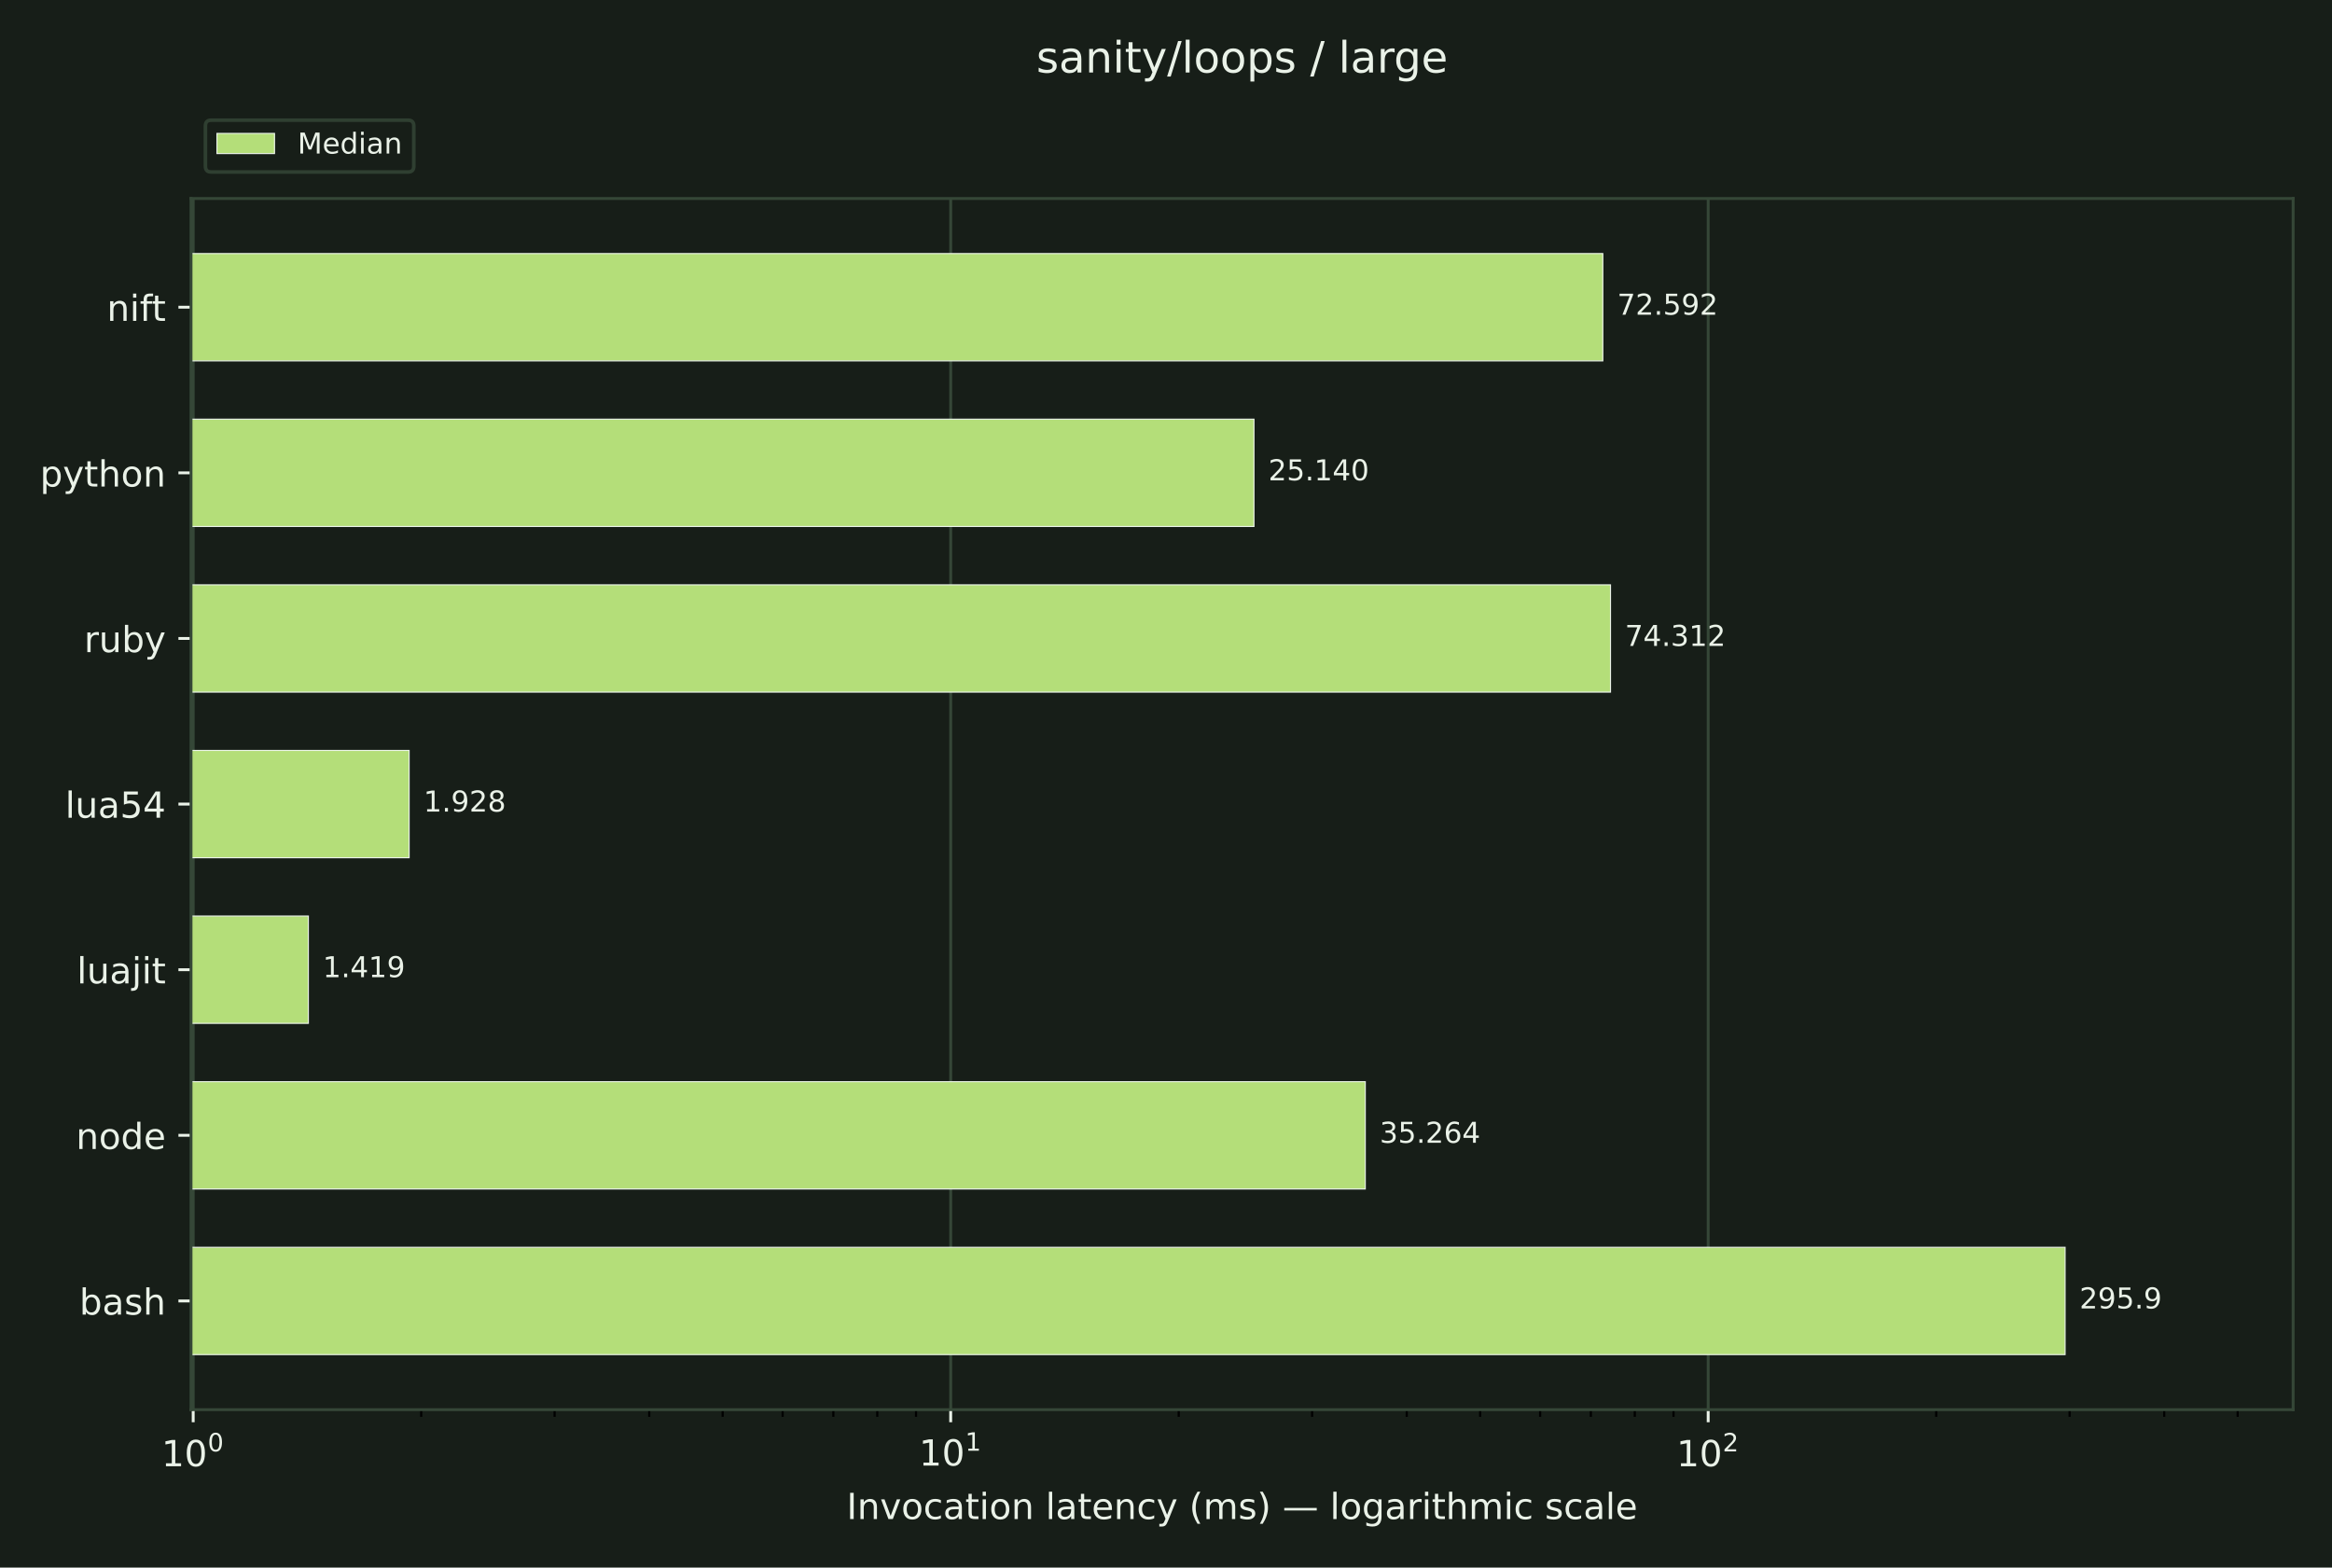
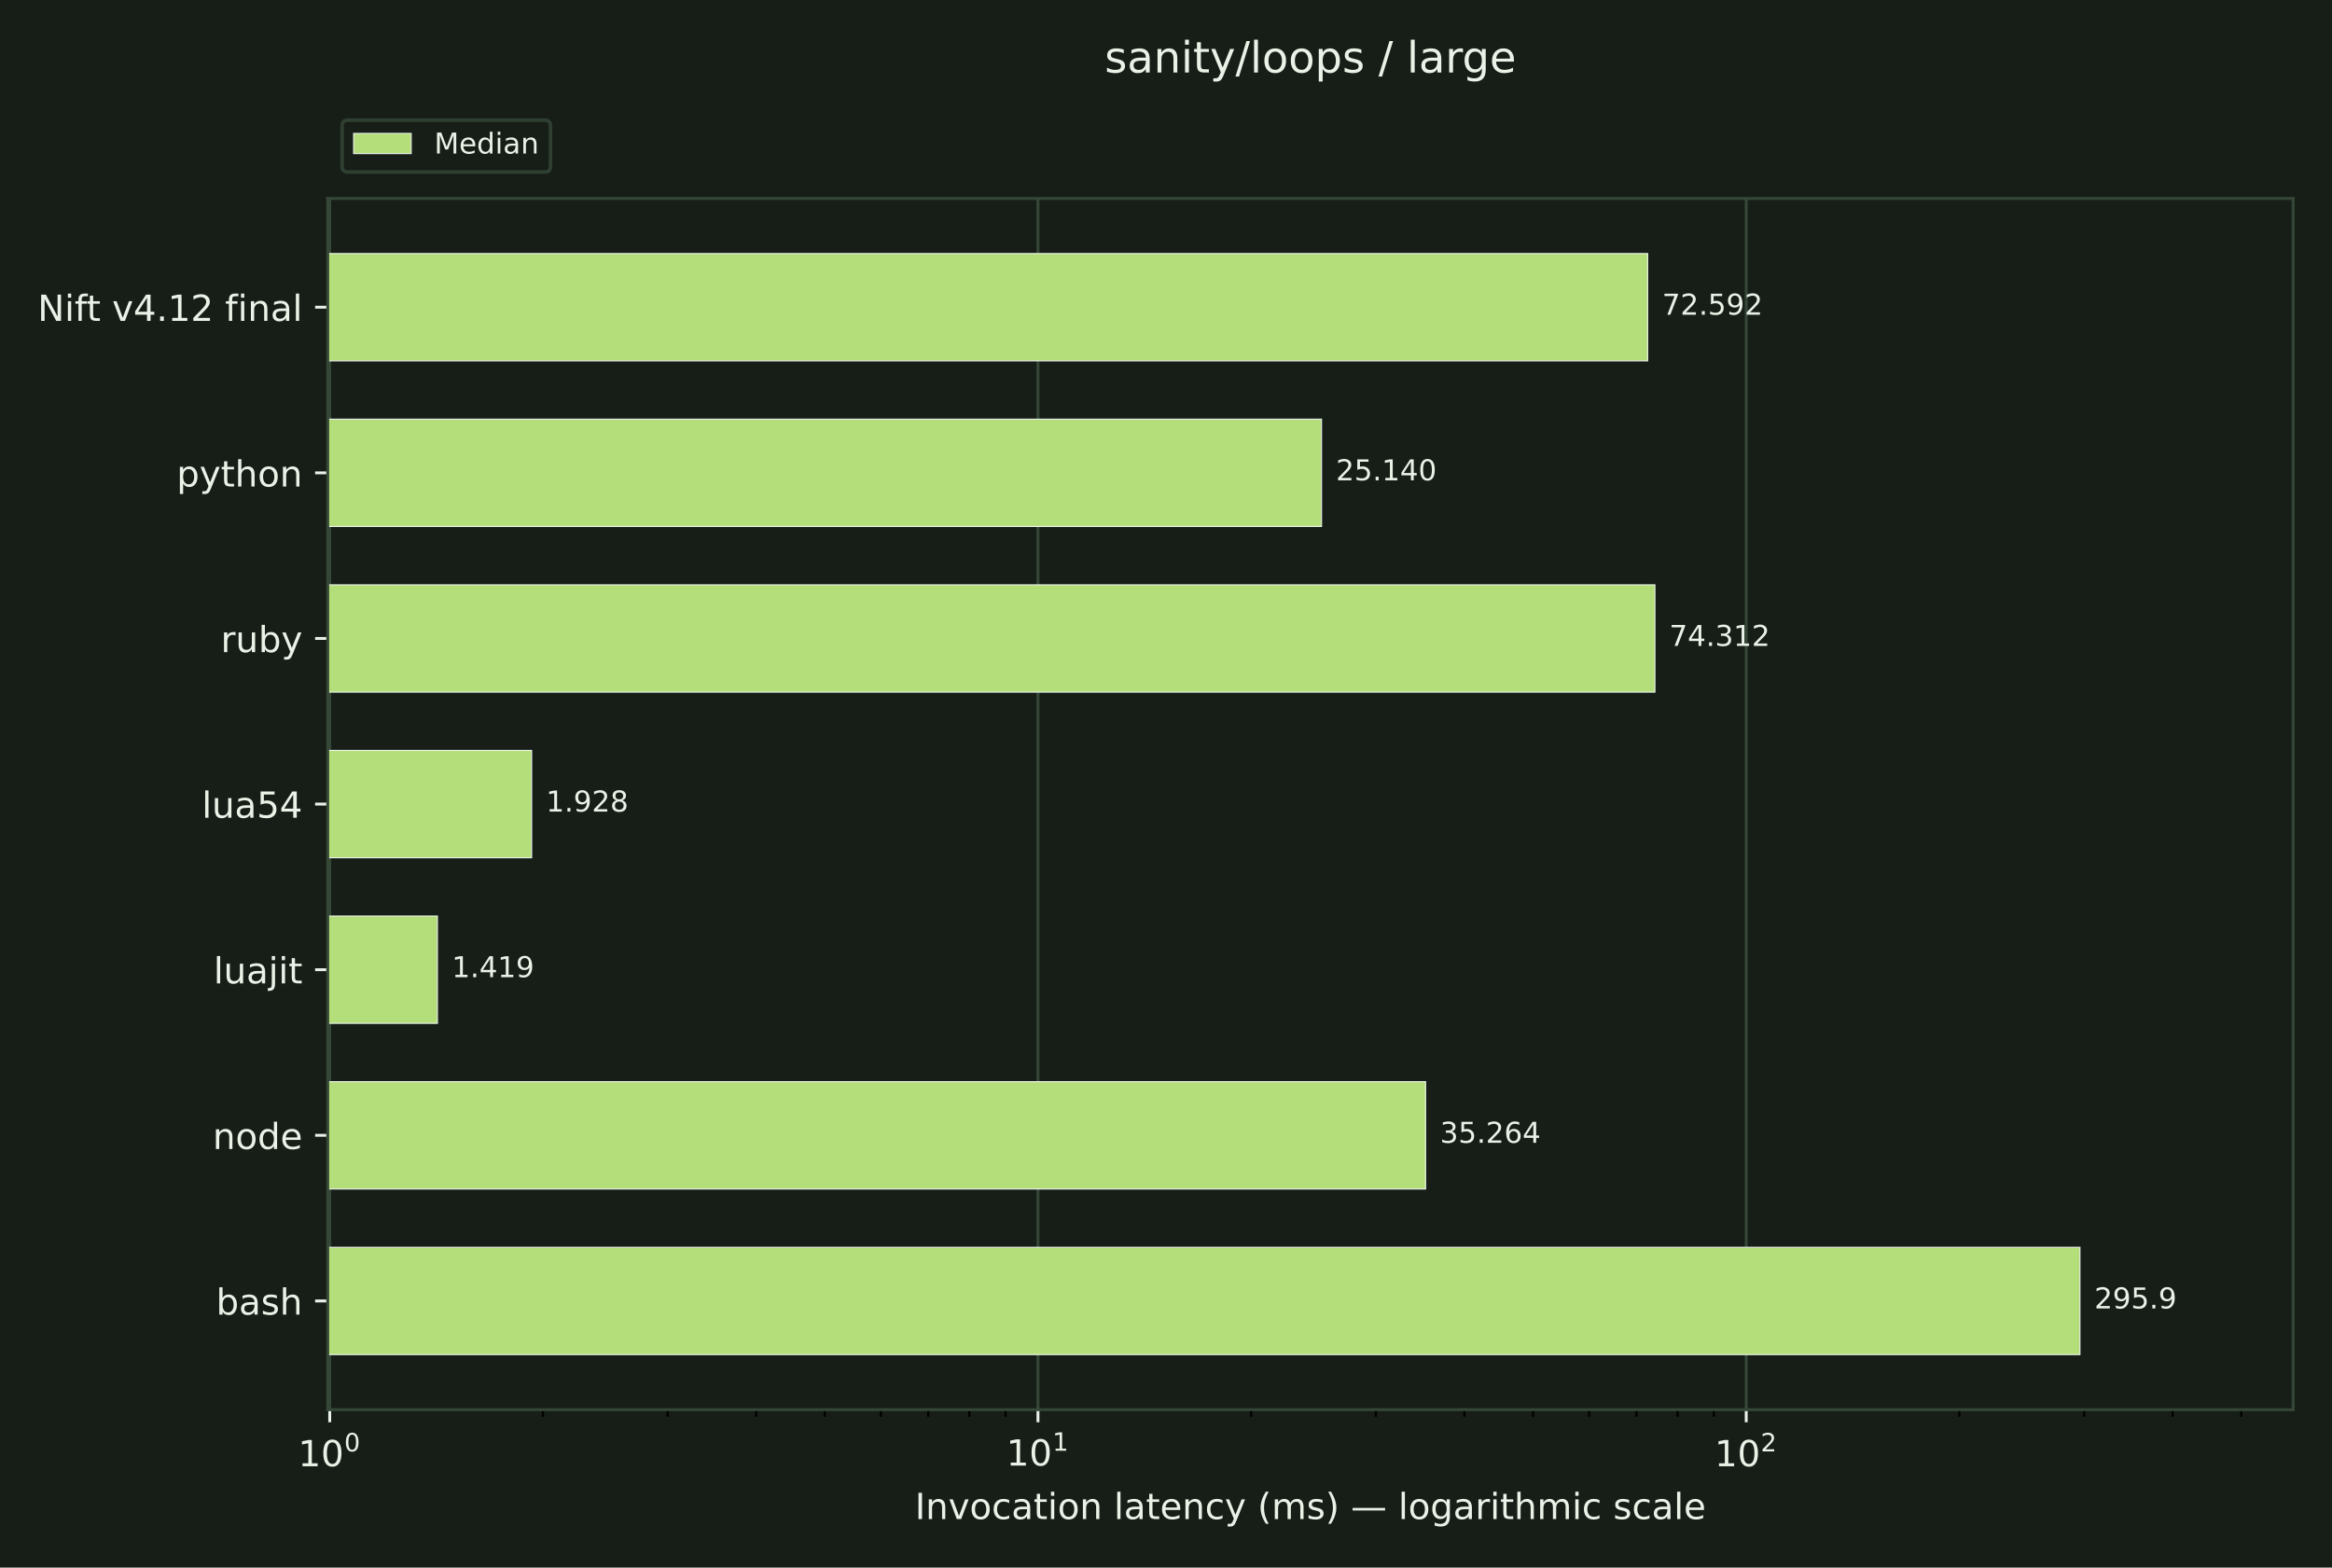
<svg xmlns="http://www.w3.org/2000/svg" xmlns:xlink="http://www.w3.org/1999/xlink" width="648pt" height="435.6pt" viewBox="0 0 648 435.6" version="1.1">
  <defs>
    <style type="text/css">*{stroke-linejoin: round; stroke-linecap: butt}</style>
  </defs>
  <g id="figure_1">
    <g id="patch_1">
      <path d="M 0 435.6  L 648 435.6  L 648 0  L 0 0  z " style="fill: #171e18" />
    </g>
    <g id="axes_1">
      <g id="patch_2">
-         <path d="M 53.08 391.715  L 637.2 391.715  L 637.2 55.16  L 53.08 55.16  z " style="fill: #171e18" />
+         <path d="M 91.06 391.715  L 637.2 391.715  L 637.2 55.16  L 91.06 55.16  z " style="fill: #171e18" />
      </g>
      <g id="matplotlib.axis_1">
        <g id="xtick_1">
          <g id="line2d_1">
-             <path d="M 53.681 391.715  L 53.681 55.16  " clip-path="url(#p746bb4a10f)" style="fill: none; stroke: #354737; stroke-width: 0.8; stroke-linecap: square" />
+             <path d="M 91.622 391.715  L 91.622 55.16  " clip-path="url(#p77237f06b9)" style="fill: none; stroke: #354737; stroke-width: 0.8; stroke-linecap: square" />
          </g>
          <g id="line2d_2">
            <defs>
              <path id="m59518d439b" d="M 0 0  L 0 3.5  " style="stroke: #eaf2e8; stroke-width: 0.8" />
            </defs>
            <g>
-               <use xlink:href="#m59518d439b" x="53.681" y="391.715" style="fill: #eaf2e8; stroke: #eaf2e8; stroke-width: 0.8" />
+               <use xlink:href="#m59518d439b" x="91.622" y="391.715" style="fill: #eaf2e8; stroke: #eaf2e8; stroke-width: 0.8" />
            </g>
          </g>
          <g id="text_1">
-             <g style="fill: #eaf2e8" transform="translate(44.88072 408.1153)">
+             <g style="fill: #eaf2e8" transform="translate(82.82166 408.1153)">
              <text>
                <tspan x="0" y="-0.675" style="font-size: 10px; font-family: 'DejaVu Sans'; fill: #eaf2e8">1</tspan>
                <tspan x="6.362" y="-0.675" style="font-size: 10px; font-family: 'DejaVu Sans'; fill: #eaf2e8">0</tspan>
                <tspan x="12.82" y="-4.805" style="font-size: 7px; font-family: 'DejaVu Sans'; fill: #eaf2e8">0</tspan>
              </text>
            </g>
          </g>
        </g>
        <g id="xtick_2">
          <g id="line2d_3">
-             <path d="M 264.169 391.715  L 264.169 55.16  " clip-path="url(#p746bb4a10f)" style="fill: none; stroke: #354737; stroke-width: 0.8; stroke-linecap: square" />
+             <path d="M 288.424 391.715  L 288.424 55.16  " clip-path="url(#p77237f06b9)" style="fill: none; stroke: #354737; stroke-width: 0.8; stroke-linecap: square" />
          </g>
          <g id="line2d_4">
            <g>
-               <use xlink:href="#m59518d439b" x="264.169" y="391.715" style="fill: #eaf2e8; stroke: #eaf2e8; stroke-width: 0.8" />
+               <use xlink:href="#m59518d439b" x="288.424" y="391.715" style="fill: #eaf2e8; stroke: #eaf2e8; stroke-width: 0.8" />
            </g>
          </g>
          <g id="text_2">
-             <g style="fill: #eaf2e8" transform="translate(255.3692 408.0153)">
+             <g style="fill: #eaf2e8" transform="translate(279.624 408.0153)">
              <text>
                <tspan x="0" y="-0.762" style="font-size: 10px; font-family: 'DejaVu Sans'; fill: #eaf2e8">1</tspan>
                <tspan x="6.362" y="-0.762" style="font-size: 10px; font-family: 'DejaVu Sans'; fill: #eaf2e8">0</tspan>
                <tspan x="12.82" y="-4.892" style="font-size: 7px; font-family: 'DejaVu Sans'; fill: #eaf2e8">1</tspan>
              </text>
            </g>
          </g>
        </g>
        <g id="xtick_3">
          <g id="line2d_5">
-             <path d="M 474.658 391.715  L 474.658 55.16  " clip-path="url(#p746bb4a10f)" style="fill: none; stroke: #354737; stroke-width: 0.8; stroke-linecap: square" />
+             <path d="M 485.226 391.715  L 485.226 55.16  " clip-path="url(#p77237f06b9)" style="fill: none; stroke: #354737; stroke-width: 0.8; stroke-linecap: square" />
          </g>
          <g id="line2d_6">
            <g>
-               <use xlink:href="#m59518d439b" x="474.658" y="391.715" style="fill: #eaf2e8; stroke: #eaf2e8; stroke-width: 0.8" />
+               <use xlink:href="#m59518d439b" x="485.226" y="391.715" style="fill: #eaf2e8; stroke: #eaf2e8; stroke-width: 0.8" />
            </g>
          </g>
          <g id="text_3">
-             <g style="fill: #eaf2e8" transform="translate(465.8578 408.1153)">
+             <g style="fill: #eaf2e8" transform="translate(476.4264 408.1153)">
              <text>
                <tspan x="0" y="-0.675" style="font-size: 10px; font-family: 'DejaVu Sans'; fill: #eaf2e8">1</tspan>
                <tspan x="6.362" y="-0.675" style="font-size: 10px; font-family: 'DejaVu Sans'; fill: #eaf2e8">0</tspan>
                <tspan x="12.82" y="-4.805" style="font-size: 7px; font-family: 'DejaVu Sans'; fill: #eaf2e8">2</tspan>
              </text>
            </g>
          </g>
        </g>
        <g id="xtick_4">
          <g id="line2d_7">
            <defs>
              <path id="m1d4f00b2ae" d="M 0 0  L 0 2  " style="stroke: #000000; stroke-width: 0.6" />
            </defs>
            <g>
-               <use xlink:href="#m1d4f00b2ae" x="117.044" y="391.715" style="stroke: #000000; stroke-width: 0.6" />
+               <use xlink:href="#m1d4f00b2ae" x="150.865" y="391.715" style="stroke: #000000; stroke-width: 0.6" />
            </g>
          </g>
        </g>
        <g id="xtick_5">
          <g id="line2d_8">
            <g>
-               <use xlink:href="#m1d4f00b2ae" x="154.109" y="391.715" style="stroke: #000000; stroke-width: 0.6" />
+               <use xlink:href="#m1d4f00b2ae" x="185.52" y="391.715" style="stroke: #000000; stroke-width: 0.6" />
            </g>
          </g>
        </g>
        <g id="xtick_6">
          <g id="line2d_9">
            <g>
-               <use xlink:href="#m1d4f00b2ae" x="180.407" y="391.715" style="stroke: #000000; stroke-width: 0.6" />
+               <use xlink:href="#m1d4f00b2ae" x="210.108" y="391.715" style="stroke: #000000; stroke-width: 0.6" />
            </g>
          </g>
        </g>
        <g id="xtick_7">
          <g id="line2d_10">
            <g>
-               <use xlink:href="#m1d4f00b2ae" x="200.806" y="391.715" style="stroke: #000000; stroke-width: 0.6" />
+               <use xlink:href="#m1d4f00b2ae" x="229.181" y="391.715" style="stroke: #000000; stroke-width: 0.6" />
            </g>
          </g>
        </g>
        <g id="xtick_8">
          <g id="line2d_11">
            <g>
-               <use xlink:href="#m1d4f00b2ae" x="217.473" y="391.715" style="stroke: #000000; stroke-width: 0.6" />
+               <use xlink:href="#m1d4f00b2ae" x="244.764" y="391.715" style="stroke: #000000; stroke-width: 0.6" />
            </g>
          </g>
        </g>
        <g id="xtick_9">
          <g id="line2d_12">
            <g>
-               <use xlink:href="#m1d4f00b2ae" x="231.564" y="391.715" style="stroke: #000000; stroke-width: 0.6" />
+               <use xlink:href="#m1d4f00b2ae" x="257.939" y="391.715" style="stroke: #000000; stroke-width: 0.6" />
            </g>
          </g>
        </g>
        <g id="xtick_10">
          <g id="line2d_13">
            <g>
-               <use xlink:href="#m1d4f00b2ae" x="243.771" y="391.715" style="stroke: #000000; stroke-width: 0.6" />
+               <use xlink:href="#m1d4f00b2ae" x="269.352" y="391.715" style="stroke: #000000; stroke-width: 0.6" />
            </g>
          </g>
        </g>
        <g id="xtick_11">
          <g id="line2d_14">
            <g>
-               <use xlink:href="#m1d4f00b2ae" x="254.538" y="391.715" style="stroke: #000000; stroke-width: 0.6" />
+               <use xlink:href="#m1d4f00b2ae" x="279.419" y="391.715" style="stroke: #000000; stroke-width: 0.6" />
            </g>
          </g>
        </g>
        <g id="xtick_12">
          <g id="line2d_15">
            <g>
-               <use xlink:href="#m1d4f00b2ae" x="327.533" y="391.715" style="stroke: #000000; stroke-width: 0.6" />
+               <use xlink:href="#m1d4f00b2ae" x="347.667" y="391.715" style="stroke: #000000; stroke-width: 0.6" />
            </g>
          </g>
        </g>
        <g id="xtick_13">
          <g id="line2d_16">
            <g>
-               <use xlink:href="#m1d4f00b2ae" x="364.598" y="391.715" style="stroke: #000000; stroke-width: 0.6" />
+               <use xlink:href="#m1d4f00b2ae" x="382.323" y="391.715" style="stroke: #000000; stroke-width: 0.6" />
            </g>
          </g>
        </g>
        <g id="xtick_14">
          <g id="line2d_17">
            <g>
-               <use xlink:href="#m1d4f00b2ae" x="390.896" y="391.715" style="stroke: #000000; stroke-width: 0.6" />
+               <use xlink:href="#m1d4f00b2ae" x="406.911" y="391.715" style="stroke: #000000; stroke-width: 0.6" />
            </g>
          </g>
        </g>
        <g id="xtick_15">
          <g id="line2d_18">
            <g>
-               <use xlink:href="#m1d4f00b2ae" x="411.294" y="391.715" style="stroke: #000000; stroke-width: 0.6" />
+               <use xlink:href="#m1d4f00b2ae" x="425.983" y="391.715" style="stroke: #000000; stroke-width: 0.6" />
            </g>
          </g>
        </g>
        <g id="xtick_16">
          <g id="line2d_19">
            <g>
-               <use xlink:href="#m1d4f00b2ae" x="427.961" y="391.715" style="stroke: #000000; stroke-width: 0.6" />
+               <use xlink:href="#m1d4f00b2ae" x="441.566" y="391.715" style="stroke: #000000; stroke-width: 0.6" />
            </g>
          </g>
        </g>
        <g id="xtick_17">
          <g id="line2d_20">
            <g>
-               <use xlink:href="#m1d4f00b2ae" x="442.053" y="391.715" style="stroke: #000000; stroke-width: 0.6" />
+               <use xlink:href="#m1d4f00b2ae" x="454.741" y="391.715" style="stroke: #000000; stroke-width: 0.6" />
            </g>
          </g>
        </g>
        <g id="xtick_18">
          <g id="line2d_21">
            <g>
-               <use xlink:href="#m1d4f00b2ae" x="454.259" y="391.715" style="stroke: #000000; stroke-width: 0.6" />
+               <use xlink:href="#m1d4f00b2ae" x="466.154" y="391.715" style="stroke: #000000; stroke-width: 0.6" />
            </g>
          </g>
        </g>
        <g id="xtick_19">
          <g id="line2d_22">
            <g>
-               <use xlink:href="#m1d4f00b2ae" x="465.026" y="391.715" style="stroke: #000000; stroke-width: 0.6" />
+               <use xlink:href="#m1d4f00b2ae" x="476.221" y="391.715" style="stroke: #000000; stroke-width: 0.6" />
            </g>
          </g>
        </g>
        <g id="xtick_20">
          <g id="line2d_23">
            <g>
-               <use xlink:href="#m1d4f00b2ae" x="538.021" y="391.715" style="stroke: #000000; stroke-width: 0.6" />
+               <use xlink:href="#m1d4f00b2ae" x="544.47" y="391.715" style="stroke: #000000; stroke-width: 0.6" />
            </g>
          </g>
        </g>
        <g id="xtick_21">
          <g id="line2d_24">
            <g>
-               <use xlink:href="#m1d4f00b2ae" x="575.086" y="391.715" style="stroke: #000000; stroke-width: 0.6" />
+               <use xlink:href="#m1d4f00b2ae" x="579.125" y="391.715" style="stroke: #000000; stroke-width: 0.6" />
            </g>
          </g>
        </g>
        <g id="xtick_22">
          <g id="line2d_25">
            <g>
-               <use xlink:href="#m1d4f00b2ae" x="601.384" y="391.715" style="stroke: #000000; stroke-width: 0.6" />
+               <use xlink:href="#m1d4f00b2ae" x="603.713" y="391.715" style="stroke: #000000; stroke-width: 0.6" />
            </g>
          </g>
        </g>
        <g id="xtick_23">
          <g id="line2d_26">
            <g>
-               <use xlink:href="#m1d4f00b2ae" x="621.783" y="391.715" style="stroke: #000000; stroke-width: 0.6" />
+               <use xlink:href="#m1d4f00b2ae" x="622.785" y="391.715" style="stroke: #000000; stroke-width: 0.6" />
            </g>
          </g>
        </g>
        <g id="text_4">
-           <text style="font-size: 10px; font-family: 'DejaVu Sans'; text-anchor: middle; fill: #eaf2e8" x="345.14" y="422.116" transform="rotate(-0 345.14 422.1161)">Invocation latency (ms) — logarithmic scale</text>
+           <text style="font-size: 10px; font-family: 'DejaVu Sans'; text-anchor: middle; fill: #eaf2e8" x="364.13" y="422.116" transform="rotate(-0 364.13 422.1161)">Invocation latency (ms) — logarithmic scale</text>
        </g>
      </g>
      <g id="matplotlib.axis_2">
        <g id="ytick_1">
          <g id="line2d_27">
            <defs>
              <path id="mf8918c31de" d="M 0 0  L -3.5 0  " style="stroke: #eaf2e8; stroke-width: 0.8" />
            </defs>
            <g>
-               <use xlink:href="#mf8918c31de" x="53.08" y="85.369" style="fill: #eaf2e8; stroke: #eaf2e8; stroke-width: 0.8" />
+               <use xlink:href="#mf8918c31de" x="91.06" y="85.369" style="fill: #eaf2e8; stroke: #eaf2e8; stroke-width: 0.8" />
            </g>
          </g>
          <g id="text_5">
-             <text style="font-size: 10px; font-family: 'DejaVu Sans'; text-anchor: end; fill: #eaf2e8" x="46.08" y="89.169" transform="rotate(-0 46.08 89.16857)">nift</text>
+             <text style="font-size: 10px; font-family: 'DejaVu Sans'; text-anchor: end; fill: #eaf2e8" x="84.06" y="89.169" transform="rotate(-0 84.06 89.16857)">Nift v4.12 final</text>
          </g>
        </g>
        <g id="ytick_2">
          <g id="line2d_28">
            <g>
-               <use xlink:href="#mf8918c31de" x="53.08" y="131.392" style="fill: #eaf2e8; stroke: #eaf2e8; stroke-width: 0.8" />
+               <use xlink:href="#mf8918c31de" x="91.06" y="131.392" style="fill: #eaf2e8; stroke: #eaf2e8; stroke-width: 0.8" />
            </g>
          </g>
          <g id="text_6">
-             <text style="font-size: 10px; font-family: 'DejaVu Sans'; text-anchor: end; fill: #eaf2e8" x="46.08" y="135.191" transform="rotate(-0 46.08 135.1913)">python</text>
+             <text style="font-size: 10px; font-family: 'DejaVu Sans'; text-anchor: end; fill: #eaf2e8" x="84.06" y="135.191" transform="rotate(-0 84.06 135.1913)">python</text>
          </g>
        </g>
        <g id="ytick_3">
          <g id="line2d_29">
            <g>
-               <use xlink:href="#mf8918c31de" x="53.08" y="177.415" style="fill: #eaf2e8; stroke: #eaf2e8; stroke-width: 0.8" />
+               <use xlink:href="#mf8918c31de" x="91.06" y="177.415" style="fill: #eaf2e8; stroke: #eaf2e8; stroke-width: 0.8" />
            </g>
          </g>
          <g id="text_7">
-             <text style="font-size: 10px; font-family: 'DejaVu Sans'; text-anchor: end; fill: #eaf2e8" x="46.08" y="181.214" transform="rotate(-0 46.08 181.2141)">ruby</text>
+             <text style="font-size: 10px; font-family: 'DejaVu Sans'; text-anchor: end; fill: #eaf2e8" x="84.06" y="181.214" transform="rotate(-0 84.06 181.2141)">ruby</text>
          </g>
        </g>
        <g id="ytick_4">
          <g id="line2d_30">
            <g>
-               <use xlink:href="#mf8918c31de" x="53.08" y="223.438" style="fill: #eaf2e8; stroke: #eaf2e8; stroke-width: 0.8" />
+               <use xlink:href="#mf8918c31de" x="91.06" y="223.438" style="fill: #eaf2e8; stroke: #eaf2e8; stroke-width: 0.8" />
            </g>
          </g>
          <g id="text_8">
-             <text style="font-size: 10px; font-family: 'DejaVu Sans'; text-anchor: end; fill: #eaf2e8" x="46.08" y="227.237" transform="rotate(-0 46.08 227.2369)">lua54</text>
+             <text style="font-size: 10px; font-family: 'DejaVu Sans'; text-anchor: end; fill: #eaf2e8" x="84.06" y="227.237" transform="rotate(-0 84.06 227.2369)">lua54</text>
          </g>
        </g>
        <g id="ytick_5">
          <g id="line2d_31">
            <g>
-               <use xlink:href="#mf8918c31de" x="53.08" y="269.46" style="fill: #eaf2e8; stroke: #eaf2e8; stroke-width: 0.8" />
+               <use xlink:href="#mf8918c31de" x="91.06" y="269.46" style="fill: #eaf2e8; stroke: #eaf2e8; stroke-width: 0.8" />
            </g>
          </g>
          <g id="text_9">
-             <text style="font-size: 10px; font-family: 'DejaVu Sans'; text-anchor: end; fill: #eaf2e8" x="46.08" y="273.26" transform="rotate(-0 46.08 273.2596)">luajit</text>
+             <text style="font-size: 10px; font-family: 'DejaVu Sans'; text-anchor: end; fill: #eaf2e8" x="84.06" y="273.26" transform="rotate(-0 84.06 273.2596)">luajit</text>
          </g>
        </g>
        <g id="ytick_6">
          <g id="line2d_32">
            <g>
-               <use xlink:href="#mf8918c31de" x="53.08" y="315.483" style="fill: #eaf2e8; stroke: #eaf2e8; stroke-width: 0.8" />
+               <use xlink:href="#mf8918c31de" x="91.06" y="315.483" style="fill: #eaf2e8; stroke: #eaf2e8; stroke-width: 0.8" />
            </g>
          </g>
          <g id="text_10">
-             <text style="font-size: 10px; font-family: 'DejaVu Sans'; text-anchor: end; fill: #eaf2e8" x="46.08" y="319.282" transform="rotate(-0 46.08 319.2824)">node</text>
+             <text style="font-size: 10px; font-family: 'DejaVu Sans'; text-anchor: end; fill: #eaf2e8" x="84.06" y="319.282" transform="rotate(-0 84.06 319.2824)">node</text>
          </g>
        </g>
        <g id="ytick_7">
          <g id="line2d_33">
            <g>
-               <use xlink:href="#mf8918c31de" x="53.08" y="361.506" style="fill: #eaf2e8; stroke: #eaf2e8; stroke-width: 0.8" />
+               <use xlink:href="#mf8918c31de" x="91.06" y="361.506" style="fill: #eaf2e8; stroke: #eaf2e8; stroke-width: 0.8" />
            </g>
          </g>
          <g id="text_11">
-             <text style="font-size: 10px; font-family: 'DejaVu Sans'; text-anchor: end; fill: #eaf2e8" x="46.08" y="365.305" transform="rotate(-0 46.08 365.3052)">bash</text>
+             <text style="font-size: 10px; font-family: 'DejaVu Sans'; text-anchor: end; fill: #eaf2e8" x="84.06" y="365.305" transform="rotate(-0 84.06 365.3052)">bash</text>
          </g>
        </g>
      </g>
      <g id="patch_3">
-         <path d="M -210434.836 70.458  L 445.377 70.458  L 445.377 100.281  L -210434.836 100.281  z " clip-path="url(#p746bb4a10f)" style="fill: #b4de79; stroke: #eaf2e8; stroke-width: 0.3; stroke-linejoin: miter" />
+         <path d="M -196710.745 70.458  L 457.849 70.458  L 457.849 100.281  L -196710.745 100.281  z " clip-path="url(#p77237f06b9)" style="fill: #b4de79; stroke: #eaf2e8; stroke-width: 0.3; stroke-linejoin: miter" />
      </g>
      <g id="patch_4">
-         <path d="M -210434.836 116.481  L 348.441 116.481  L 348.441 146.303  L -210434.836 146.303  z " clip-path="url(#p746bb4a10f)" style="fill: #b4de79; stroke: #eaf2e8; stroke-width: 0.3; stroke-linejoin: miter" />
+         <path d="M -196710.745 116.481  L 367.216 116.481  L 367.216 146.303  L -196710.745 146.303  z " clip-path="url(#p77237f06b9)" style="fill: #b4de79; stroke: #eaf2e8; stroke-width: 0.3; stroke-linejoin: miter" />
      </g>
      <g id="patch_5">
-         <path d="M -210434.836 162.504  L 447.517 162.504  L 447.517 192.326  L -210434.836 192.326  z " clip-path="url(#p746bb4a10f)" style="fill: #b4de79; stroke: #eaf2e8; stroke-width: 0.3; stroke-linejoin: miter" />
+         <path d="M -196710.745 162.504  L 459.85 162.504  L 459.85 192.326  L -196710.745 192.326  z " clip-path="url(#p77237f06b9)" style="fill: #b4de79; stroke: #eaf2e8; stroke-width: 0.3; stroke-linejoin: miter" />
      </g>
      <g id="patch_6">
-         <path d="M -210434.836 208.526  L 113.686 208.526  L 113.686 238.349  L -210434.836 238.349  z " clip-path="url(#p746bb4a10f)" style="fill: #b4de79; stroke: #eaf2e8; stroke-width: 0.3; stroke-linejoin: miter" />
+         <path d="M -196710.745 208.526  L 147.726 208.526  L 147.726 238.349  L -196710.745 238.349  z " clip-path="url(#p77237f06b9)" style="fill: #b4de79; stroke: #eaf2e8; stroke-width: 0.3; stroke-linejoin: miter" />
      </g>
      <g id="patch_7">
-         <path d="M -210434.836 254.549  L 85.685 254.549  L 85.685 284.372  L -210434.836 284.372  z " clip-path="url(#p746bb4a10f)" style="fill: #b4de79; stroke: #eaf2e8; stroke-width: 0.3; stroke-linejoin: miter" />
+         <path d="M -196710.745 254.549  L 121.545 254.549  L 121.545 284.372  L -196710.745 284.372  z " clip-path="url(#p77237f06b9)" style="fill: #b4de79; stroke: #eaf2e8; stroke-width: 0.3; stroke-linejoin: miter" />
      </g>
      <g id="patch_8">
-         <path d="M -210434.836 300.572  L 379.376 300.572  L 379.376 330.395  L -210434.836 330.395  z " clip-path="url(#p746bb4a10f)" style="fill: #b4de79; stroke: #eaf2e8; stroke-width: 0.3; stroke-linejoin: miter" />
+         <path d="M -196710.745 300.572  L 396.14 300.572  L 396.14 330.395  L -196710.745 330.395  z " clip-path="url(#p77237f06b9)" style="fill: #b4de79; stroke: #eaf2e8; stroke-width: 0.3; stroke-linejoin: miter" />
      </g>
      <g id="patch_9">
-         <path d="M -210434.836 346.595  L 573.837 346.595  L 573.837 376.417  L -210434.836 376.417  z " clip-path="url(#p746bb4a10f)" style="fill: #b4de79; stroke: #eaf2e8; stroke-width: 0.3; stroke-linejoin: miter" />
+         <path d="M -196710.745 346.595  L 577.957 346.595  L 577.957 376.417  L -196710.745 376.417  z " clip-path="url(#p77237f06b9)" style="fill: #b4de79; stroke: #eaf2e8; stroke-width: 0.3; stroke-linejoin: miter" />
      </g>
      <g id="patch_10">
-         <path d="M 53.08 391.715  L 53.08 55.16  " style="fill: none; stroke: #354737; stroke-width: 0.8; stroke-linejoin: miter; stroke-linecap: square" />
+         <path d="M 91.06 391.715  L 91.06 55.16  " style="fill: none; stroke: #354737; stroke-width: 0.8; stroke-linejoin: miter; stroke-linecap: square" />
      </g>
      <g id="patch_11">
        <path d="M 637.2 391.715  L 637.2 55.16  " style="fill: none; stroke: #354737; stroke-width: 0.8; stroke-linejoin: miter; stroke-linecap: square" />
      </g>
      <g id="patch_12">
-         <path d="M 53.08 391.715  L 637.2 391.715  " style="fill: none; stroke: #354737; stroke-width: 0.8; stroke-linejoin: miter; stroke-linecap: square" />
+         <path d="M 91.06 391.715  L 637.2 391.715  " style="fill: none; stroke: #354737; stroke-width: 0.8; stroke-linejoin: miter; stroke-linecap: square" />
      </g>
      <g id="patch_13">
-         <path d="M 53.08 55.16  L 637.2 55.16  " style="fill: none; stroke: #354737; stroke-width: 0.8; stroke-linejoin: miter; stroke-linecap: square" />
+         <path d="M 91.06 55.16  L 637.2 55.16  " style="fill: none; stroke: #354737; stroke-width: 0.8; stroke-linejoin: miter; stroke-linecap: square" />
      </g>
      <g id="text_12">
-         <text style="font-size: 8px; font-family: 'DejaVu Sans'; text-anchor: start; fill: #eaf2e8" x="449.377" y="87.447" transform="rotate(-0 449.3767 87.44747)">72.592</text>
+         <text style="font-size: 8px; font-family: 'DejaVu Sans'; text-anchor: start; fill: #eaf2e8" x="461.849" y="87.447" transform="rotate(-0 461.8493 87.44747)">72.592</text>
      </g>
      <g id="text_13">
-         <text style="font-size: 8px; font-family: 'DejaVu Sans'; text-anchor: start; fill: #eaf2e8" x="352.441" y="133.47" transform="rotate(-0 352.4409 133.4702)">25.140</text>
+         <text style="font-size: 8px; font-family: 'DejaVu Sans'; text-anchor: start; fill: #eaf2e8" x="371.216" y="133.47" transform="rotate(-0 371.2162 133.4702)">25.140</text>
      </g>
      <g id="text_14">
-         <text style="font-size: 8px; font-family: 'DejaVu Sans'; text-anchor: start; fill: #eaf2e8" x="451.517" y="179.493" transform="rotate(-0 451.5168 179.493)">74.312</text>
+         <text style="font-size: 8px; font-family: 'DejaVu Sans'; text-anchor: start; fill: #eaf2e8" x="463.85" y="179.493" transform="rotate(-0 463.8501 179.493)">74.312</text>
      </g>
      <g id="text_15">
-         <text style="font-size: 8px; font-family: 'DejaVu Sans'; text-anchor: start; fill: #eaf2e8" x="117.686" y="225.516" transform="rotate(-0 117.6864 225.5158)">1.928</text>
+         <text style="font-size: 8px; font-family: 'DejaVu Sans'; text-anchor: start; fill: #eaf2e8" x="151.726" y="225.516" transform="rotate(-0 151.7257 225.5158)">1.928</text>
      </g>
      <g id="text_16">
-         <text style="font-size: 8px; font-family: 'DejaVu Sans'; text-anchor: start; fill: #eaf2e8" x="89.685" y="271.539" transform="rotate(-0 89.68508 271.5386)">1.419</text>
+         <text style="font-size: 8px; font-family: 'DejaVu Sans'; text-anchor: start; fill: #eaf2e8" x="125.545" y="271.539" transform="rotate(-0 125.5451 271.5386)">1.419</text>
      </g>
      <g id="text_17">
-         <text style="font-size: 8px; font-family: 'DejaVu Sans'; text-anchor: start; fill: #eaf2e8" x="383.376" y="317.561" transform="rotate(-0 383.3758 317.5613)">35.264</text>
+         <text style="font-size: 8px; font-family: 'DejaVu Sans'; text-anchor: start; fill: #eaf2e8" x="400.14" y="317.561" transform="rotate(-0 400.1397 317.5613)">35.264</text>
      </g>
      <g id="text_18">
-         <text style="font-size: 8px; font-family: 'DejaVu Sans'; text-anchor: start; fill: #eaf2e8" x="577.837" y="363.584" transform="rotate(-0 577.8366 363.5841)">295.9</text>
+         <text style="font-size: 8px; font-family: 'DejaVu Sans'; text-anchor: start; fill: #eaf2e8" x="581.957" y="363.584" transform="rotate(-0 581.9566 363.5841)">295.9</text>
      </g>
      <g id="text_19">
-         <text style="font-size: 12px; font-family: 'DejaVu Sans'; text-anchor: middle; fill: #eaf2e8" x="345.14" y="20.16" transform="rotate(-0 345.14 20.16)">sanity/loops / large</text>
+         <text style="font-size: 12px; font-family: 'DejaVu Sans'; text-anchor: middle; fill: #eaf2e8" x="364.13" y="20.16" transform="rotate(-0 364.13 20.16)">sanity/loops / large</text>
      </g>
      <g id="legend_1">
        <g id="patch_14">
-           <path d="M 58.68 47.794  L 113.379 47.794  Q 114.979 47.794 114.979 46.194  L 114.979 34.994  Q 114.979 33.394 113.379 33.394  L 58.68 33.394  Q 57.08 33.394 57.08 34.994  L 57.08 46.194  Q 57.08 47.794 58.68 47.794  z " style="fill: #171e18; opacity: 0.8; stroke: #354737; stroke-linejoin: miter" />
+           <path d="M 96.66 47.794  L 151.359 47.794  Q 152.959 47.794 152.959 46.194  L 152.959 34.994  Q 152.959 33.394 151.359 33.394  L 96.66 33.394  Q 95.06 33.394 95.06 34.994  L 95.06 46.194  Q 95.06 47.794 96.66 47.794  z " style="fill: #171e18; opacity: 0.8; stroke: #354737; stroke-linejoin: miter" />
        </g>
        <g id="patch_15">
-           <path d="M 60.28 42.673  L 76.28 42.673  L 76.28 37.073  L 60.28 37.073  z " style="fill: #b4de79; stroke: #eaf2e8; stroke-width: 0.3; stroke-linejoin: miter" />
+           <path d="M 98.26 42.673  L 114.26 42.673  L 114.26 37.073  L 98.26 37.073  z " style="fill: #b4de79; stroke: #eaf2e8; stroke-width: 0.3; stroke-linejoin: miter" />
        </g>
        <g id="text_20">
-           <text style="font-size: 8px; font-family: 'DejaVu Sans'; text-anchor: start; fill: #eaf2e8" x="82.68" y="42.673" transform="rotate(-0 82.68 42.67257)">Median</text>
+           <text style="font-size: 8px; font-family: 'DejaVu Sans'; text-anchor: start; fill: #eaf2e8" x="120.66" y="42.673" transform="rotate(-0 120.66 42.67257)">Median</text>
        </g>
      </g>
    </g>
  </g>
  <defs>
-     <clipPath id="p746bb4a10f">
-       <rect x="53.08" y="55.16" width="584.12" height="336.555" />
+     <clipPath id="p77237f06b9">
+       <rect x="91.06" y="55.16" width="546.14" height="336.555" />
    </clipPath>
  </defs>
</svg>
